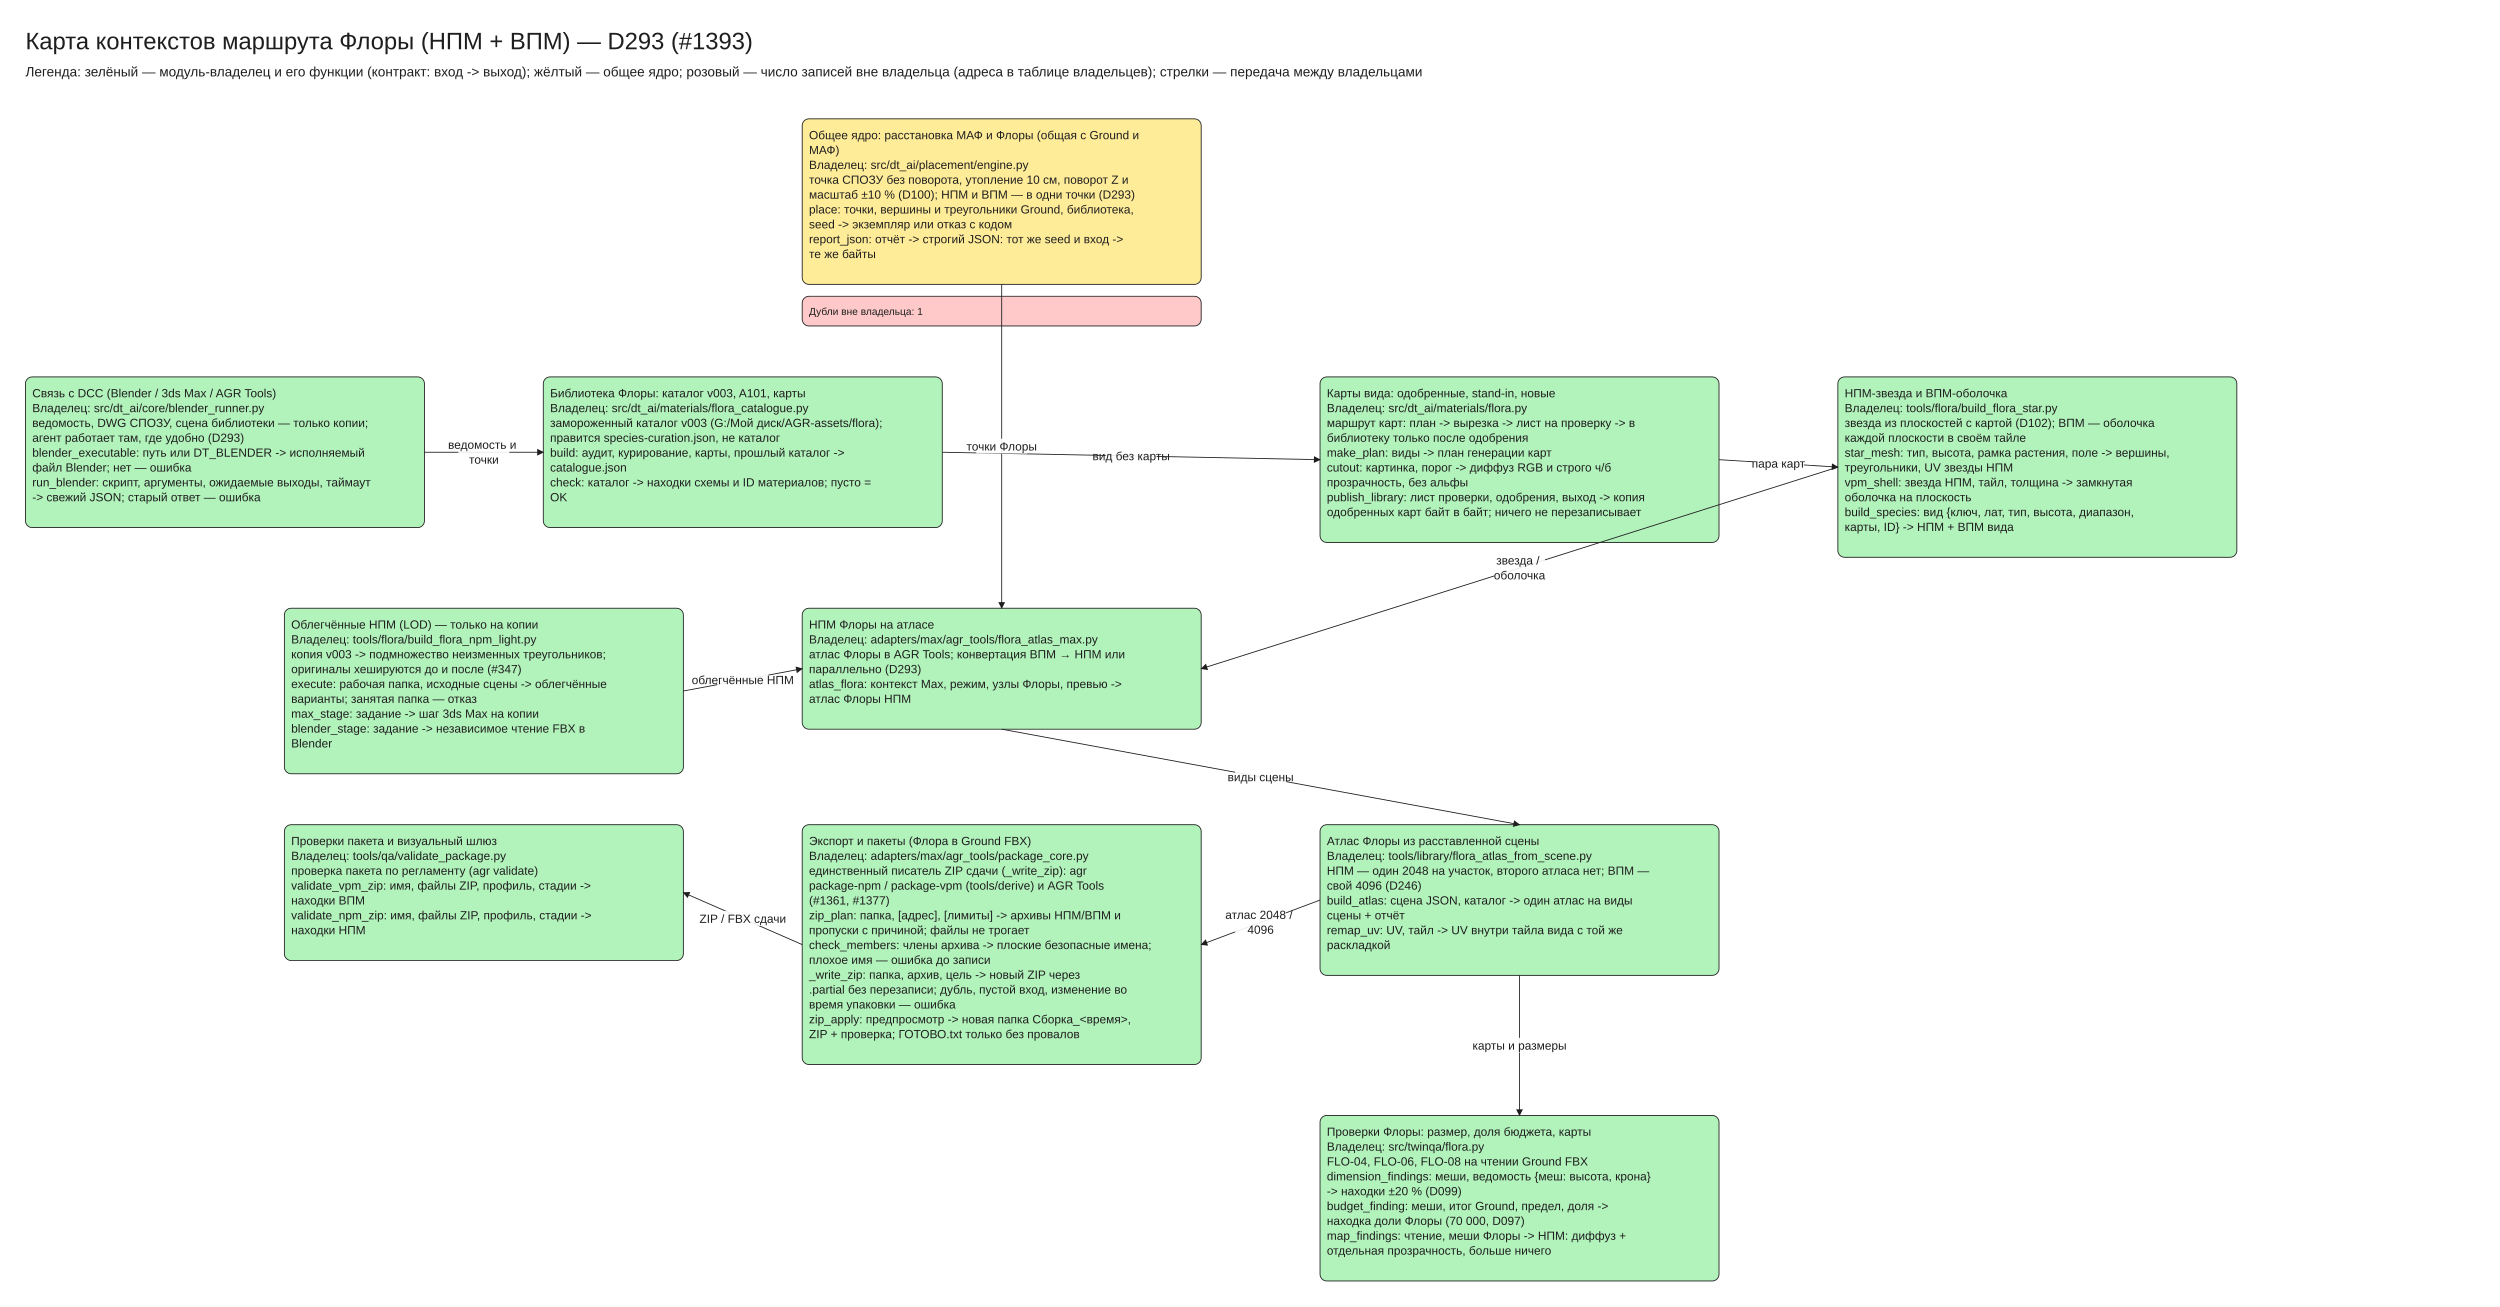
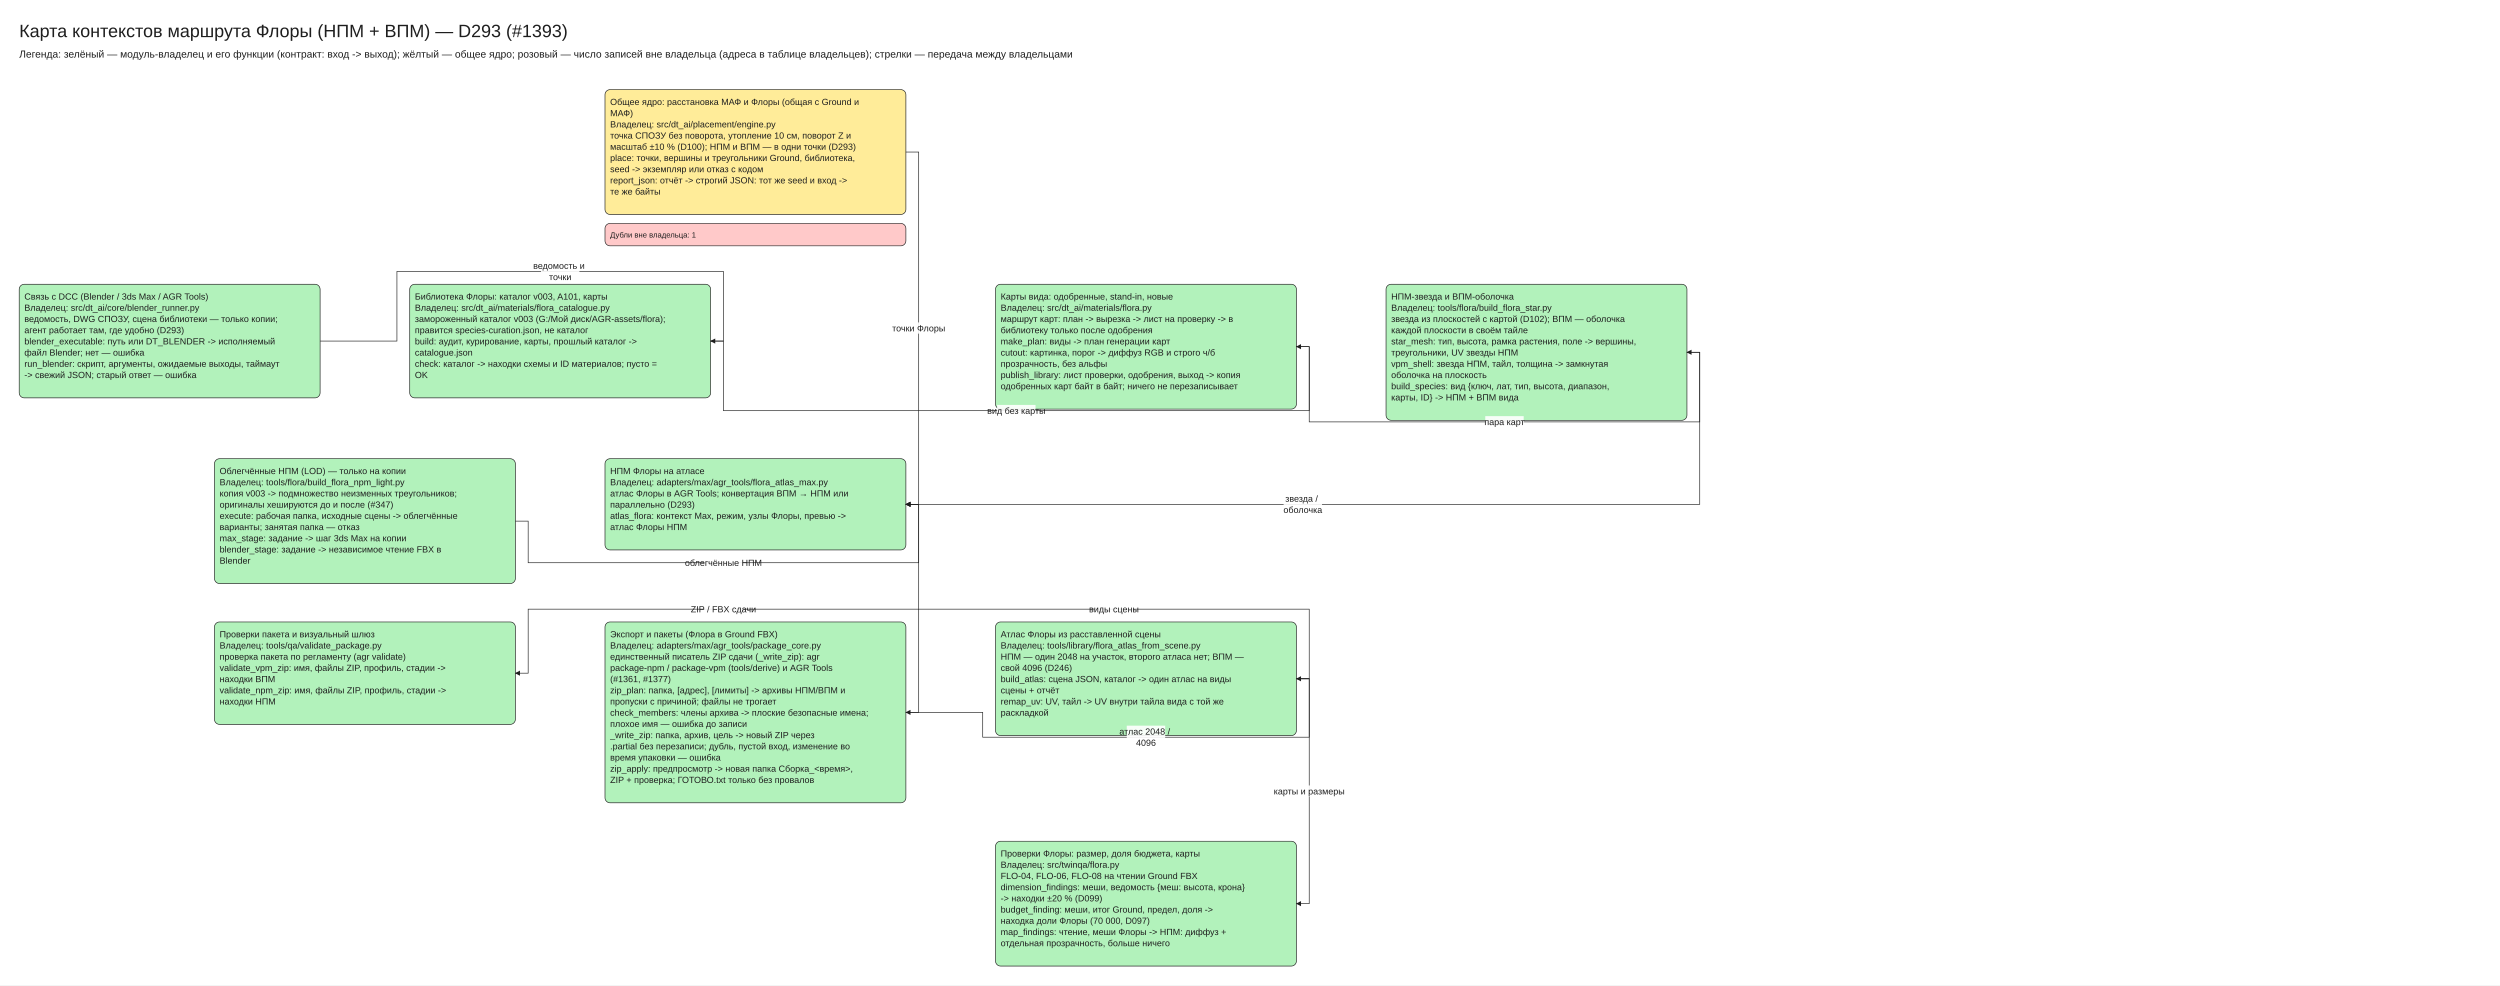
- <svg xmlns="http://www.w3.org/2000/svg" viewBox="10 -30 2945 1539" width="2945" height="1539" font-family="Segoe UI, Arial, sans-serif">
+ <svg xmlns="http://www.w3.org/2000/svg" viewBox="10 -30 3905 1539" width="3905" height="1539" font-family="Segoe UI, Arial, sans-serif">
  <defs>
    <marker id="arrow" viewBox="0 0 10 10" refX="9" refY="5" markerWidth="8" markerHeight="8" orient="auto-start-reverse">
      <path d="M0,0 L10,5 L0,10 z" fill="#1e1e1e" />
    </marker>
  </defs>
-   <rect x="10" y="-30" width="2945" height="1539" fill="#ffffff" />
+   <rect x="10" y="-30" width="3905" height="1539" fill="#ffffff" />
  <rect x="955.0" y="110" width="470" height="195.0" rx="8" fill="#ffec99" stroke="#1e1e1e" />
  <rect x="955.0" y="319.0" width="470" height="35.0" rx="8" fill="#ffc9c9" stroke="#1e1e1e" />
  <rect x="40.0" y="414.0" width="470" height="177.5" rx="8" fill="#b2f2bb" stroke="#1e1e1e" />
  <rect x="650.0" y="414.0" width="470" height="177.5" rx="8" fill="#b2f2bb" stroke="#1e1e1e" />
  <rect x="1565.0" y="414.0" width="470" height="195.0" rx="8" fill="#b2f2bb" stroke="#1e1e1e" />
  <rect x="2175.0" y="414.0" width="470" height="212.5" rx="8" fill="#b2f2bb" stroke="#1e1e1e" />
  <rect x="345.0" y="686.5" width="470" height="195.0" rx="8" fill="#b2f2bb" stroke="#1e1e1e" />
  <rect x="955.0" y="686.5" width="470" height="142.5" rx="8" fill="#b2f2bb" stroke="#1e1e1e" />
  <rect x="1565.0" y="941.5" width="470" height="177.5" rx="8" fill="#b2f2bb" stroke="#1e1e1e" />
  <rect x="955.0" y="941.5" width="470" height="282.5" rx="8" fill="#b2f2bb" stroke="#1e1e1e" />
  <rect x="345.0" y="941.5" width="470" height="160.0" rx="8" fill="#b2f2bb" stroke="#1e1e1e" />
  <rect x="1565.0" y="1284.0" width="470" height="195.0" rx="8" fill="#b2f2bb" stroke="#1e1e1e" />
-   <line x1="510.0" y1="502.75" x2="650.0" y2="502.75" stroke="#1e1e1e" marker-end="url(#arrow)" />
-   <line x1="1120.0" y1="502.75" x2="1565.0" y2="511.5" stroke="#1e1e1e" marker-end="url(#arrow)" />
-   <line x1="2035.0" y1="511.5" x2="2175.0" y2="520.25" stroke="#1e1e1e" marker-end="url(#arrow)" />
-   <line x1="2175.0" y1="520.25" x2="1425.0" y2="757.75" stroke="#1e1e1e" marker-end="url(#arrow)" />
-   <line x1="1190.0" y1="305.0" x2="1190.0" y2="686.5" stroke="#1e1e1e" marker-end="url(#arrow)" />
-   <line x1="815.0" y1="784.0" x2="955.0" y2="757.75" stroke="#1e1e1e" marker-end="url(#arrow)" />
-   <line x1="1190.0" y1="829.0" x2="1800.0" y2="941.5" stroke="#1e1e1e" marker-end="url(#arrow)" />
-   <line x1="1800.0" y1="1119.0" x2="1800.0" y2="1284.0" stroke="#1e1e1e" marker-end="url(#arrow)" />
-   <line x1="1565.0" y1="1030.25" x2="1425.0" y2="1082.75" stroke="#1e1e1e" marker-end="url(#arrow)" />
-   <line x1="955.0" y1="1082.75" x2="815.0" y2="1021.5" stroke="#1e1e1e" marker-end="url(#arrow)" />
+   <polyline points="510.0,502.75 630.0,502.75 630.0,394.0 1140.0,394.0 1140.0,502.75 1120.0,502.75" fill="none" stroke="#1e1e1e" marker-end="url(#arrow)" />
+   <polyline points="1120.0,502.75 1140.0,502.75 1140.0,611.5 2055.0,611.5 2055.0,511.5 2035.0,511.5" fill="none" stroke="#1e1e1e" marker-end="url(#arrow)" />
+   <polyline points="2035.0,511.5 2055.0,511.5 2055.0,629.0 2665.0,629.0 2665.0,520.25 2645.0,520.25" fill="none" stroke="#1e1e1e" marker-end="url(#arrow)" />
+   <polyline points="2645.0,520.25 2665.0,520.25 2665.0,757.75 1425.0,757.75" fill="none" stroke="#1e1e1e" marker-end="url(#arrow)" />
+   <polyline points="1425.0,207.5 1445.0,207.5 1445.0,757.75 1425.0,757.75" fill="none" stroke="#1e1e1e" marker-end="url(#arrow)" />
+   <polyline points="815.0,784.0 835.0,784.0 835.0,849.0 1445.0,849.0 1445.0,757.75 1425.0,757.75" fill="none" stroke="#1e1e1e" marker-end="url(#arrow)" />
+   <polyline points="1425.0,757.75 1445.0,757.75 1445.0,921.5 2055.0,921.5 2055.0,1030.25 2035.0,1030.25" fill="none" stroke="#1e1e1e" marker-end="url(#arrow)" />
+   <polyline points="2035.0,1030.25 2055.0,1030.25 2055.0,1381.5 2035.0,1381.5" fill="none" stroke="#1e1e1e" marker-end="url(#arrow)" />
+   <polyline points="2035.0,1030.25 2055.0,1030.25 2055.0,1121.5 1545.0,1121.5 1545.0,1082.75 1425.0,1082.75" fill="none" stroke="#1e1e1e" marker-end="url(#arrow)" />
+   <polyline points="1425.0,1082.75 1445.0,1082.75 1445.0,921.5 835.0,921.5 835.0,1021.5 815.0,1021.5" fill="none" stroke="#1e1e1e" marker-end="url(#arrow)" />
  <text x="40" y="0" font-size="28" text-anchor="start" fill="#1e1e1e">
    <tspan x="40" dy="28">Карта контекстов маршрута Флоры (НПМ + ВПМ) — D293 (#1393)</tspan>
  </text>
  <text x="40" y="44" font-size="16" text-anchor="start" fill="#1e1e1e">
    <tspan x="40" dy="16">Легенда: зелёный — модуль-владелец и его функции (контракт: вход -&gt; выход); жёлтый — общее ядро; розовый — число записей вне владельца (адреса в таблице владельцев); стрелки — передача между владельцами</tspan>
  </text>
  <text x="963.0" y="120.0" font-size="14" text-anchor="start" fill="#1e1e1e">
    <tspan x="963.0" dy="14">Общее ядро: расстановка МАФ и Флоры (общая с Ground и</tspan>
    <tspan x="963.0" dy="17.5">МАФ)</tspan>
    <tspan x="963.0" dy="17.5">Владелец: src/dt_ai/placement/engine.py</tspan>
    <tspan x="963.0" dy="17.5">точка СПОЗУ без поворота, утопление 10 см, поворот Z и</tspan>
    <tspan x="963.0" dy="17.5">масштаб ±10 % (D100); НПМ и ВПМ — в одни точки (D293)</tspan>
    <tspan x="963.0" dy="17.5" />
    <tspan x="963.0" dy="17.5">place: точки, вершины и треугольники Ground, библиотека,</tspan>
    <tspan x="963.0" dy="17.5">seed -&gt; экземпляр или отказ с кодом</tspan>
    <tspan x="963.0" dy="17.5">report_json: отчёт -&gt; строгий JSON: тот же seed и вход -&gt;</tspan>
    <tspan x="963.0" dy="17.5">те же байты</tspan>
  </text>
  <text x="963.0" y="329.0" font-size="12" text-anchor="start" fill="#1e1e1e">
    <tspan x="963.0" dy="12">Дубли вне владельца: 1</tspan>
  </text>
  <text x="48.0" y="424.0" font-size="14" text-anchor="start" fill="#1e1e1e">
    <tspan x="48.0" dy="14">Связь с DCC (Blender / 3ds Max / AGR Tools)</tspan>
    <tspan x="48.0" dy="17.5">Владелец: src/dt_ai/core/blender_runner.py</tspan>
    <tspan x="48.0" dy="17.5">ведомость, DWG СПОЗУ, сцена библиотеки — только копии;</tspan>
    <tspan x="48.0" dy="17.5">агент работает там, где удобно (D293)</tspan>
    <tspan x="48.0" dy="17.5" />
    <tspan x="48.0" dy="17.5">blender_executable: путь или DT_BLENDER -&gt; исполняемый</tspan>
    <tspan x="48.0" dy="17.5">файл Blender; нет — ошибка</tspan>
    <tspan x="48.0" dy="17.5">run_blender: скрипт, аргументы, ожидаемые выходы, таймаут</tspan>
    <tspan x="48.0" dy="17.5">-&gt; свежий JSON; старый ответ — ошибка</tspan>
  </text>
  <text x="658.0" y="424.0" font-size="14" text-anchor="start" fill="#1e1e1e">
    <tspan x="658.0" dy="14">Библиотека Флоры: каталог v003, A101, карты</tspan>
    <tspan x="658.0" dy="17.5">Владелец: src/dt_ai/materials/flora_catalogue.py</tspan>
    <tspan x="658.0" dy="17.5">замороженный каталог v003 (G:/Мой диск/AGR-assets/flora);</tspan>
    <tspan x="658.0" dy="17.5">правится species-curation.json, не каталог</tspan>
    <tspan x="658.0" dy="17.5" />
    <tspan x="658.0" dy="17.5">build: аудит, курирование, карты, прошлый каталог -&gt;</tspan>
    <tspan x="658.0" dy="17.5">catalogue.json</tspan>
    <tspan x="658.0" dy="17.5">check: каталог -&gt; находки схемы и ID материалов; пусто =</tspan>
    <tspan x="658.0" dy="17.5">OK</tspan>
  </text>
  <text x="1573.0" y="424.0" font-size="14" text-anchor="start" fill="#1e1e1e">
    <tspan x="1573.0" dy="14">Карты вида: одобренные, stand-in, новые</tspan>
    <tspan x="1573.0" dy="17.5">Владелец: src/dt_ai/materials/flora.py</tspan>
    <tspan x="1573.0" dy="17.5">маршрут карт: план -&gt; вырезка -&gt; лист на проверку -&gt; в</tspan>
    <tspan x="1573.0" dy="17.5">библиотеку только после одобрения</tspan>
    <tspan x="1573.0" dy="17.5" />
    <tspan x="1573.0" dy="17.5">make_plan: виды -&gt; план генерации карт</tspan>
    <tspan x="1573.0" dy="17.5">cutout: картинка, порог -&gt; диффуз RGB и строго ч/б</tspan>
    <tspan x="1573.0" dy="17.5">прозрачность, без альфы</tspan>
    <tspan x="1573.0" dy="17.5">publish_library: лист проверки, одобрения, выход -&gt; копия</tspan>
    <tspan x="1573.0" dy="17.5">одобренных карт байт в байт; ничего не перезаписывает</tspan>
  </text>
  <text x="2183.0" y="424.0" font-size="14" text-anchor="start" fill="#1e1e1e">
    <tspan x="2183.0" dy="14">НПМ-звезда и ВПМ-оболочка</tspan>
    <tspan x="2183.0" dy="17.5">Владелец: tools/flora/build_flora_star.py</tspan>
    <tspan x="2183.0" dy="17.5">звезда из плоскостей с картой (D102); ВПМ — оболочка</tspan>
    <tspan x="2183.0" dy="17.5">каждой плоскости в своём тайле</tspan>
    <tspan x="2183.0" dy="17.5" />
    <tspan x="2183.0" dy="17.5">star_mesh: тип, высота, рамка растения, поле -&gt; вершины,</tspan>
    <tspan x="2183.0" dy="17.5">треугольники, UV звезды НПМ</tspan>
    <tspan x="2183.0" dy="17.5">vpm_shell: звезда НПМ, тайл, толщина -&gt; замкнутая</tspan>
    <tspan x="2183.0" dy="17.5">оболочка на плоскость</tspan>
    <tspan x="2183.0" dy="17.5">build_species: вид {ключ, лат, тип, высота, диапазон,</tspan>
    <tspan x="2183.0" dy="17.5">карты, ID} -&gt; НПМ + ВПМ вида</tspan>
  </text>
  <text x="353.0" y="696.5" font-size="14" text-anchor="start" fill="#1e1e1e">
    <tspan x="353.0" dy="14">Облегчённые НПМ (LOD) — только на копии</tspan>
    <tspan x="353.0" dy="17.5">Владелец: tools/flora/build_flora_npm_light.py</tspan>
    <tspan x="353.0" dy="17.5">копия v003 -&gt; подмножество неизменных треугольников;</tspan>
    <tspan x="353.0" dy="17.5">оригиналы хешируются до и после (#347)</tspan>
    <tspan x="353.0" dy="17.5" />
    <tspan x="353.0" dy="17.5">execute: рабочая папка, исходные сцены -&gt; облегчённые</tspan>
    <tspan x="353.0" dy="17.5">варианты; занятая папка — отказ</tspan>
    <tspan x="353.0" dy="17.5">max_stage: задание -&gt; шаг 3ds Max на копии</tspan>
    <tspan x="353.0" dy="17.5">blender_stage: задание -&gt; независимое чтение FBX в</tspan>
    <tspan x="353.0" dy="17.5">Blender</tspan>
  </text>
  <text x="963.0" y="696.5" font-size="14" text-anchor="start" fill="#1e1e1e">
    <tspan x="963.0" dy="14">НПМ Флоры на атласе</tspan>
    <tspan x="963.0" dy="17.5">Владелец: adapters/max/agr_tools/flora_atlas_max.py</tspan>
    <tspan x="963.0" dy="17.5">атлас Флоры в AGR Tools; конвертация ВПМ → НПМ или</tspan>
    <tspan x="963.0" dy="17.5">параллельно (D293)</tspan>
    <tspan x="963.0" dy="17.5" />
    <tspan x="963.0" dy="17.5">atlas_flora: контекст Max, режим, узлы Флоры, превью -&gt;</tspan>
    <tspan x="963.0" dy="17.5">атлас Флоры НПМ</tspan>
  </text>
  <text x="1573.0" y="951.5" font-size="14" text-anchor="start" fill="#1e1e1e">
    <tspan x="1573.0" dy="14">Атлас Флоры из расставленной сцены</tspan>
    <tspan x="1573.0" dy="17.5">Владелец: tools/library/flora_atlas_from_scene.py</tspan>
    <tspan x="1573.0" dy="17.5">НПМ — один 2048 на участок, второго атласа нет; ВПМ —</tspan>
    <tspan x="1573.0" dy="17.5">свой 4096 (D246)</tspan>
    <tspan x="1573.0" dy="17.5" />
    <tspan x="1573.0" dy="17.5">build_atlas: сцена JSON, каталог -&gt; один атлас на виды</tspan>
    <tspan x="1573.0" dy="17.5">сцены + отчёт</tspan>
    <tspan x="1573.0" dy="17.5">remap_uv: UV, тайл -&gt; UV внутри тайла вида с той же</tspan>
    <tspan x="1573.0" dy="17.5">раскладкой</tspan>
  </text>
  <text x="963.0" y="951.5" font-size="14" text-anchor="start" fill="#1e1e1e">
    <tspan x="963.0" dy="14">Экспорт и пакеты (Флора в Ground FBX)</tspan>
    <tspan x="963.0" dy="17.5">Владелец: adapters/max/agr_tools/package_core.py</tspan>
    <tspan x="963.0" dy="17.5">единственный писатель ZIP сдачи (_write_zip): agr</tspan>
    <tspan x="963.0" dy="17.5">package-npm / package-vpm (tools/derive) и AGR Tools</tspan>
    <tspan x="963.0" dy="17.5">(#1361, #1377)</tspan>
    <tspan x="963.0" dy="17.5" />
    <tspan x="963.0" dy="17.5">zip_plan: папка, [адрес], [лимиты] -&gt; архивы НПМ/ВПМ и</tspan>
    <tspan x="963.0" dy="17.5">пропуски с причиной; файлы не трогает</tspan>
    <tspan x="963.0" dy="17.5">check_members: члены архива -&gt; плоские безопасные имена;</tspan>
    <tspan x="963.0" dy="17.5">плохое имя — ошибка до записи</tspan>
    <tspan x="963.0" dy="17.5">_write_zip: папка, архив, цель -&gt; новый ZIP через</tspan>
    <tspan x="963.0" dy="17.5">.partial без перезаписи; дубль, пустой вход, изменение во</tspan>
    <tspan x="963.0" dy="17.5">время упаковки — ошибка</tspan>
    <tspan x="963.0" dy="17.5">zip_apply: предпросмотр -&gt; новая папка Сборка_&lt;время&gt;,</tspan>
    <tspan x="963.0" dy="17.5">ZIP + проверка; ГОТОВО.txt только без провалов</tspan>
  </text>
  <text x="353.0" y="951.5" font-size="14" text-anchor="start" fill="#1e1e1e">
    <tspan x="353.0" dy="14">Проверки пакета и визуальный шлюз</tspan>
    <tspan x="353.0" dy="17.5">Владелец: tools/qa/validate_package.py</tspan>
    <tspan x="353.0" dy="17.5">проверка пакета по регламенту (agr validate)</tspan>
    <tspan x="353.0" dy="17.5" />
    <tspan x="353.0" dy="17.5">validate_vpm_zip: имя, файлы ZIP, профиль, стадии -&gt;</tspan>
    <tspan x="353.0" dy="17.5">находки ВПМ</tspan>
    <tspan x="353.0" dy="17.5">validate_npm_zip: имя, файлы ZIP, профиль, стадии -&gt;</tspan>
    <tspan x="353.0" dy="17.5">находки НПМ</tspan>
  </text>
  <text x="1573.0" y="1294.0" font-size="14" text-anchor="start" fill="#1e1e1e">
    <tspan x="1573.0" dy="14">Проверки Флоры: размер, доля бюджета, карты</tspan>
    <tspan x="1573.0" dy="17.5">Владелец: src/twinqa/flora.py</tspan>
    <tspan x="1573.0" dy="17.5">FLO-04, FLO-06, FLO-08 на чтении Ground FBX</tspan>
    <tspan x="1573.0" dy="17.5" />
    <tspan x="1573.0" dy="17.5">dimension_findings: меши, ведомость {меш: высота, крона}</tspan>
    <tspan x="1573.0" dy="17.5">-&gt; находки ±20 % (D099)</tspan>
    <tspan x="1573.0" dy="17.5">budget_finding: меши, итог Ground, предел, доля -&gt;</tspan>
    <tspan x="1573.0" dy="17.5">находка доли Флоры (70 000, D097)</tspan>
    <tspan x="1573.0" dy="17.5">map_findings: чтение, меши Флоры -&gt; НПМ: диффуз +</tspan>
    <tspan x="1573.0" dy="17.5">отдельная прозрачность, больше ничего</tspan>
  </text>
-   <rect x="550.0" y="484.75" width="60" height="35.0" fill="#ffffff" opacity="0.9" />
-   <text x="580.0" y="484.75" font-size="14" text-anchor="middle" fill="#1e1e1e">
-     <tspan x="580.0" dy="14">ведомость и</tspan>
-     <tspan x="580.0" dy="17.5">точки</tspan>
-   </text>
-   <rect x="1312.5" y="498.12" width="60" height="17.5" fill="#ffffff" opacity="0.9" />
-   <text x="1342.5" y="498.12" font-size="14" text-anchor="middle" fill="#1e1e1e">
-     <tspan x="1342.5" dy="14">вид без карты</tspan>
-   </text>
-   <rect x="2075.0" y="506.88" width="60" height="17.5" fill="#ffffff" opacity="0.9" />
-   <text x="2105.0" y="506.88" font-size="14" text-anchor="middle" fill="#1e1e1e">
-     <tspan x="2105.0" dy="14">пара карт</tspan>
-   </text>
-   <rect x="1770.0" y="621.0" width="60" height="35.0" fill="#ffffff" opacity="0.9" />
-   <text x="1800.0" y="621.0" font-size="14" text-anchor="middle" fill="#1e1e1e">
-     <tspan x="1800.0" dy="14">звезда /</tspan>
-     <tspan x="1800.0" dy="17.5">оболочка</tspan>
-   </text>
-   <rect x="1160.0" y="486.75" width="60" height="17.5" fill="#ffffff" opacity="0.9" />
-   <text x="1190.0" y="486.75" font-size="14" text-anchor="middle" fill="#1e1e1e">
-     <tspan x="1190.0" dy="14">точки Флоры</tspan>
-   </text>
-   <rect x="855.0" y="761.88" width="60" height="17.5" fill="#ffffff" opacity="0.9" />
-   <text x="885.0" y="761.88" font-size="14" text-anchor="middle" fill="#1e1e1e">
-     <tspan x="885.0" dy="14">облегчённые НПМ</tspan>
-   </text>
-   <rect x="1465.0" y="876.25" width="60" height="17.5" fill="#ffffff" opacity="0.9" />
-   <text x="1495.0" y="876.25" font-size="14" text-anchor="middle" fill="#1e1e1e">
-     <tspan x="1495.0" dy="14">виды сцены</tspan>
-   </text>
-   <rect x="1770.0" y="1192.5" width="60" height="17.5" fill="#ffffff" opacity="0.9" />
-   <text x="1800.0" y="1192.5" font-size="14" text-anchor="middle" fill="#1e1e1e">
-     <tspan x="1800.0" dy="14">карты и размеры</tspan>
-   </text>
-   <rect x="1465.0" y="1038.5" width="60" height="35.0" fill="#ffffff" opacity="0.9" />
-   <text x="1495.0" y="1038.5" font-size="14" text-anchor="middle" fill="#1e1e1e">
-     <tspan x="1495.0" dy="14">атлас 2048 /</tspan>
-     <tspan x="1495.0" dy="17.5">4096</tspan>
-   </text>
-   <rect x="855.0" y="1043.12" width="60" height="17.5" fill="#ffffff" opacity="0.9" />
-   <text x="885.0" y="1043.12" font-size="14" text-anchor="middle" fill="#1e1e1e">
-     <tspan x="885.0" dy="14">ZIP / FBX сдачи</tspan>
+   <rect x="855.0" y="376.0" width="60" height="35.0" fill="#ffffff" opacity="0.9" />
+   <text x="885.0" y="376.0" font-size="14" text-anchor="middle" fill="#1e1e1e">
+     <tspan x="885.0" dy="14">ведомость и</tspan>
+     <tspan x="885.0" dy="17.5">точки</tspan>
+   </text>
+   <rect x="1567.5" y="602.5" width="60" height="17.5" fill="#ffffff" opacity="0.9" />
+   <text x="1597.5" y="602.5" font-size="14" text-anchor="middle" fill="#1e1e1e">
+     <tspan x="1597.5" dy="14">вид без карты</tspan>
+   </text>
+   <rect x="2330.0" y="620.0" width="60" height="17.5" fill="#ffffff" opacity="0.9" />
+   <text x="2360.0" y="620.0" font-size="14" text-anchor="middle" fill="#1e1e1e">
+     <tspan x="2360.0" dy="14">пара карт</tspan>
+   </text>
+   <rect x="2015.0" y="739.75" width="60" height="35.0" fill="#ffffff" opacity="0.9" />
+   <text x="2045.0" y="739.75" font-size="14" text-anchor="middle" fill="#1e1e1e">
+     <tspan x="2045.0" dy="14">звезда /</tspan>
+     <tspan x="2045.0" dy="17.5">оболочка</tspan>
+   </text>
+   <rect x="1415.0" y="473.62" width="60" height="17.5" fill="#ffffff" opacity="0.9" />
+   <text x="1445.0" y="473.62" font-size="14" text-anchor="middle" fill="#1e1e1e">
+     <tspan x="1445.0" dy="14">точки Флоры</tspan>
+   </text>
+   <rect x="1110.0" y="840.0" width="60" height="17.5" fill="#ffffff" opacity="0.9" />
+   <text x="1140.0" y="840.0" font-size="14" text-anchor="middle" fill="#1e1e1e">
+     <tspan x="1140.0" dy="14">облегчённые НПМ</tspan>
+   </text>
+   <rect x="1720.0" y="912.5" width="60" height="17.5" fill="#ffffff" opacity="0.9" />
+   <text x="1750.0" y="912.5" font-size="14" text-anchor="middle" fill="#1e1e1e">
+     <tspan x="1750.0" dy="14">виды сцены</tspan>
+   </text>
+   <rect x="2025.0" y="1196.88" width="60" height="17.5" fill="#ffffff" opacity="0.9" />
+   <text x="2055.0" y="1196.88" font-size="14" text-anchor="middle" fill="#1e1e1e">
+     <tspan x="2055.0" dy="14">карты и размеры</tspan>
+   </text>
+   <rect x="1770.0" y="1103.5" width="60" height="35.0" fill="#ffffff" opacity="0.9" />
+   <text x="1800.0" y="1103.5" font-size="14" text-anchor="middle" fill="#1e1e1e">
+     <tspan x="1800.0" dy="14">атлас 2048 /</tspan>
+     <tspan x="1800.0" dy="17.5">4096</tspan>
+   </text>
+   <rect x="1110.0" y="912.5" width="60" height="17.5" fill="#ffffff" opacity="0.9" />
+   <text x="1140.0" y="912.5" font-size="14" text-anchor="middle" fill="#1e1e1e">
+     <tspan x="1140.0" dy="14">ZIP / FBX сдачи</tspan>
  </text>
</svg>
